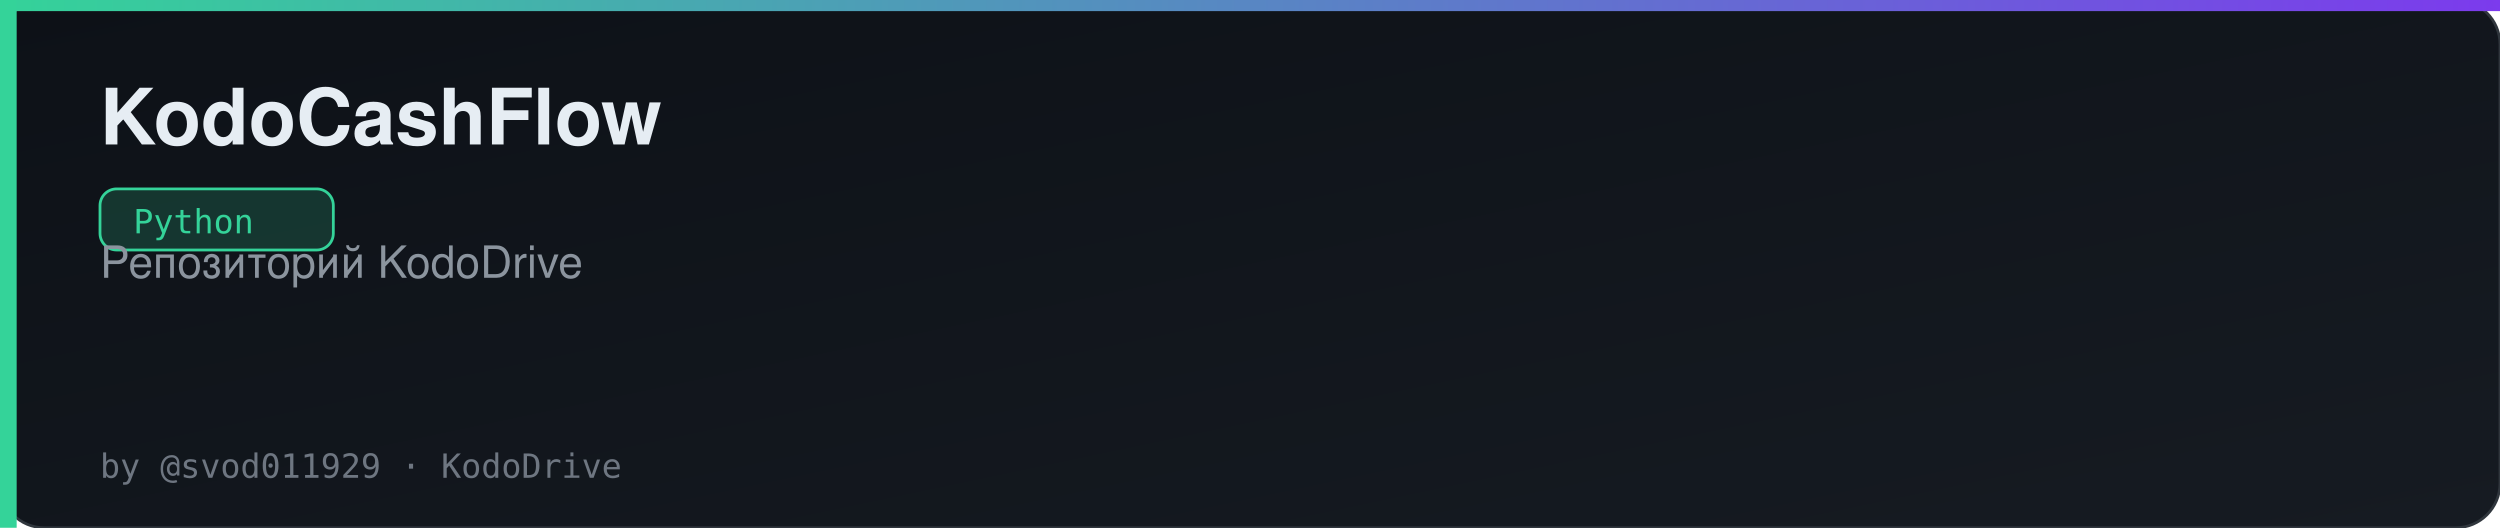
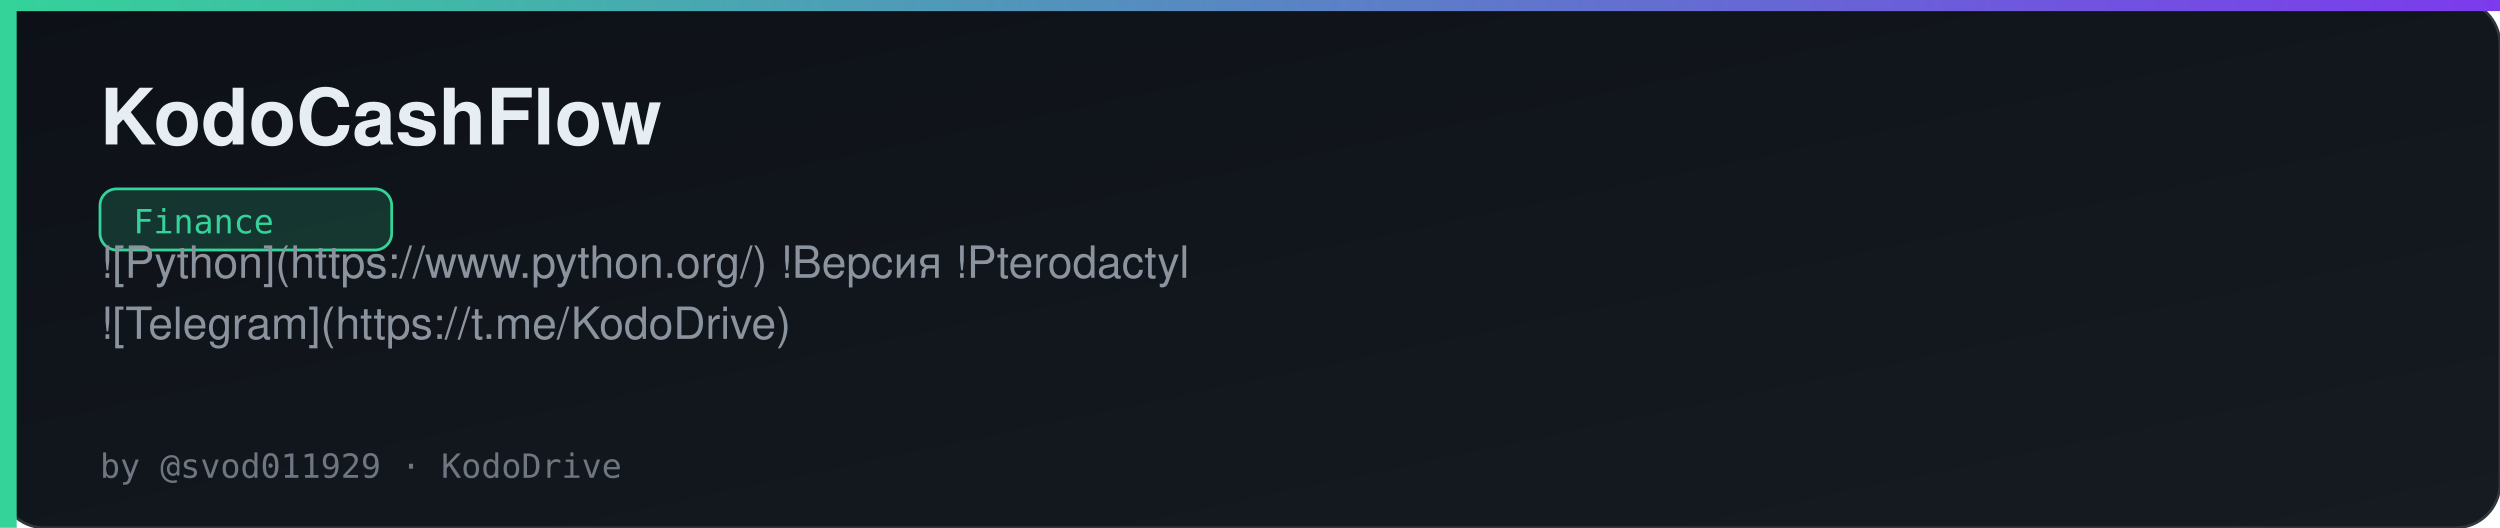
<svg xmlns="http://www.w3.org/2000/svg" width="900" height="190" viewBox="0 0 900 190">
  <defs>
    <linearGradient id="bg" x1="0" y1="0" x2="1" y2="1">
      <stop offset="0%" stop-color="#0D1117" />
      <stop offset="100%" stop-color="#161B22" />
    </linearGradient>
    <linearGradient id="line" x1="0" y1="0" x2="1" y2="0">
      <stop offset="0%" stop-color="#34D399" />
      <stop offset="100%" stop-color="#7C3AED" />
    </linearGradient>
  </defs>
  <rect width="900" height="190" rx="16" fill="url(#bg)" stroke="#30363D" />
  <rect x="0" y="0" width="900" height="4" fill="url(#line)" />
  <rect x="0" y="0" width="6" height="190" fill="#34D399" />
  <text x="36" y="52" font-family="Segoe UI, Helvetica, Arial, sans-serif" font-size="28" font-weight="700" fill="#E6EDF3">KodoCashFlow</text>
-   <rect x="36" y="68" width="84" height="22" rx="6" fill="#34D399" fill-opacity="0.18" stroke="#34D399" />
-   <text x="48" y="84" font-family="ui-monospace, SFMono-Regular, Menlo, monospace" font-size="12" fill="#34D399">Python</text>
-   <text x="36" y="100" font-family="Segoe UI, Helvetica, Arial, sans-serif" font-size="16" fill="#8B949E">Репозиторий KodoDrive</text>
+   <rect x="36" y="68" width="105" height="22" rx="6" fill="#34D399" fill-opacity="0.18" stroke="#34D399" />
+   <text x="48" y="84" font-family="ui-monospace, SFMono-Regular, Menlo, monospace" font-size="12" fill="#34D399">Finance</text>
+   <text x="36" y="100" font-family="Segoe UI, Helvetica, Arial, sans-serif" font-size="16" fill="#8B949E">![Python](https://www.python.org/) !Версия !Pterodactyl</text>
+   <text x="36" y="122" font-family="Segoe UI, Helvetica, Arial, sans-serif" font-size="16" fill="#8B949E">![Telegram](https://t.me/KodoDrive)</text>
  <text x="36" y="172" font-family="ui-monospace, SFMono-Regular, Menlo, monospace" font-size="12" fill="#6E7681">by @svod011929 · KodoDrive</text>
</svg>
